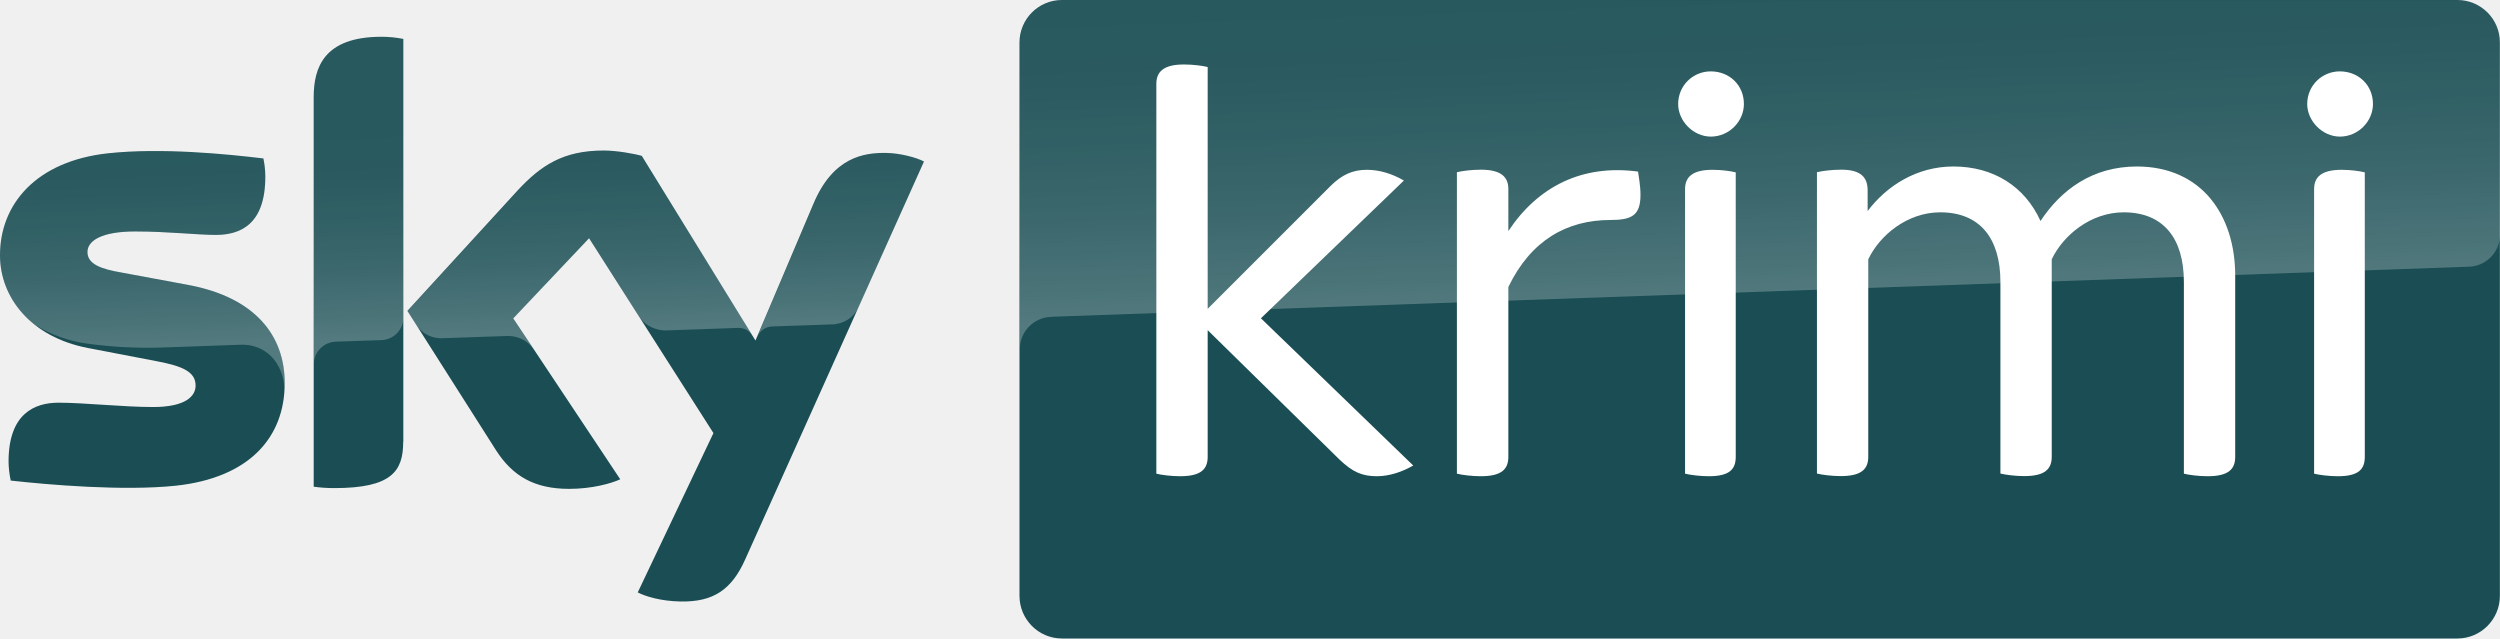
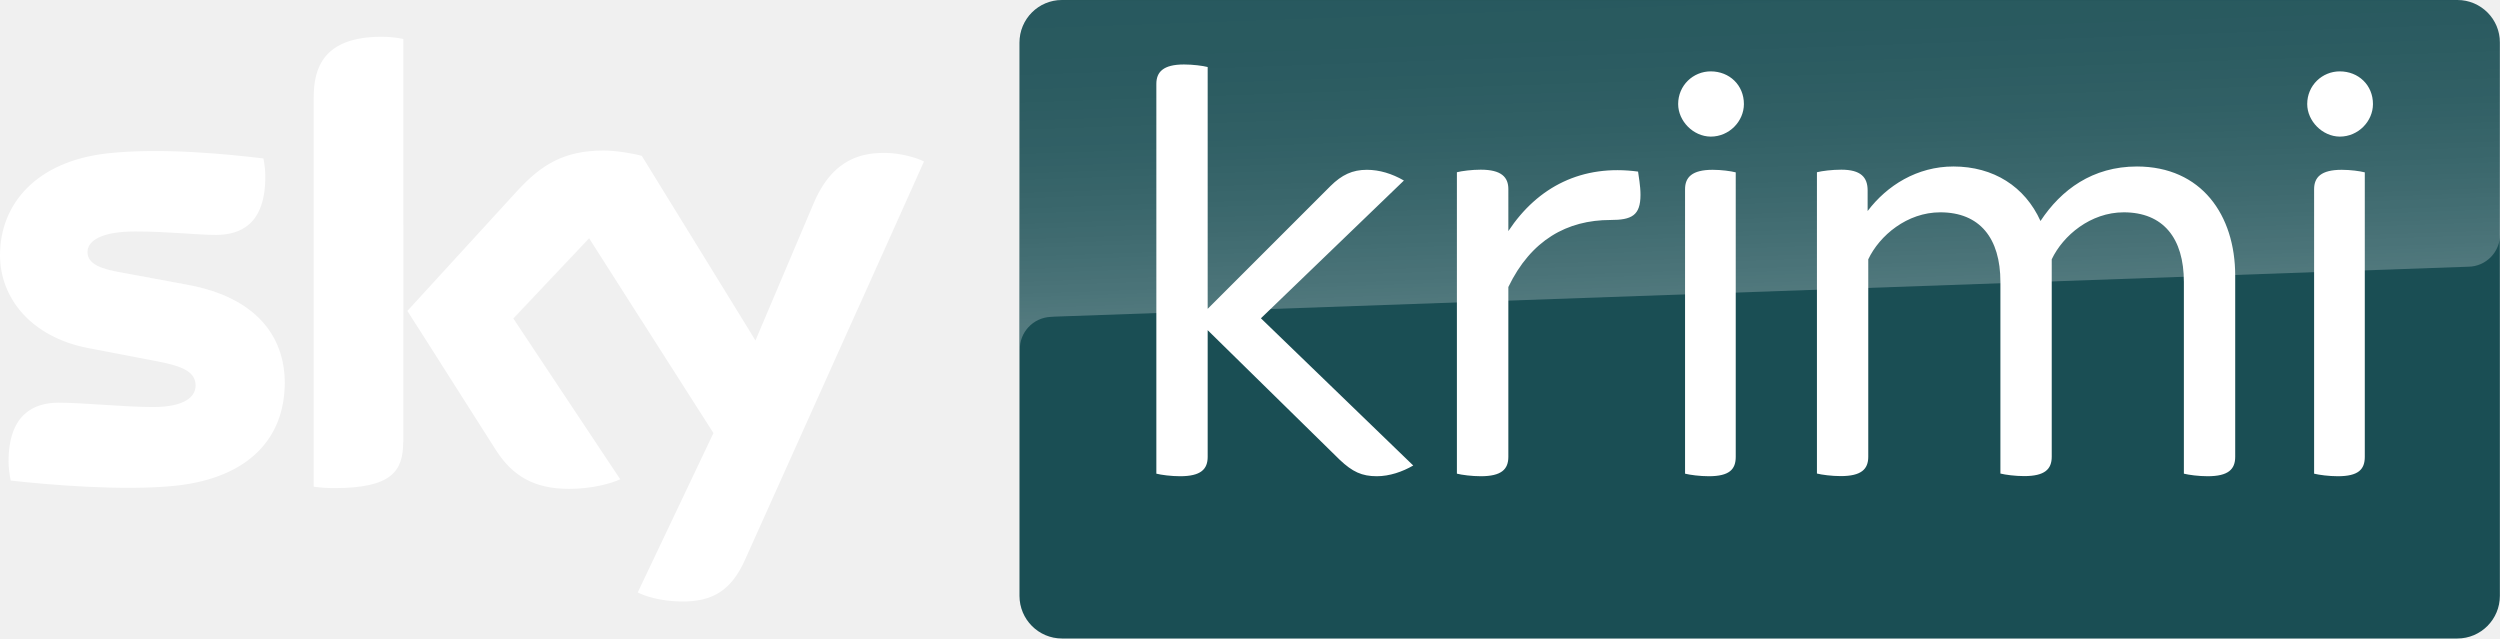
- <svg xmlns="http://www.w3.org/2000/svg" viewBox="0 0 1958.1 500">
-   <path d="M1924.7 0H831.8c-18.4 0-33.3 14.9-33.3 33.4v433.3c0 18.4 14.9 33.4 33.3 33.4h1092.9c18.4 0 33.3-15 33.3-33.4V33.4c.1-18.5-14.9-33.4-33.3-33.4M499.5 464c5.9 3.1 18 6.8 33.2 7.1 26.2.6 40.4-9.4 50.9-32.8l140.1-311.8c-5.8-3.1-18.6-6.5-29-6.7-18.1-.4-42.3 3.2-57.7 40.1l-45.3 106.8-89-144.6c-5.7-1.7-19.8-4.2-29.9-4.2-31.5 0-49 11.5-67.3 31.2l-86.4 94.4 69.5 109.3c12.9 20 29.8 30.1 57.2 30.1 18 0 33.1-4.3 40-7.5l-83.8-126 59.4-62.8 97.4 152.6L499.5 464M315.8 346.1c0 23-9.1 36.2-54 36.2-6 0-11.1-.4-16.1-1.1v-305c0-23.2 7.9-47.4 53.2-47.4 5.8 0 11.6.6 17 1.7v315.6M223 300c0 43-28.1 74.2-85.1 80.4-41.3 4.4-101-.8-129.5-4-1-4.6-1.7-10.4-1.7-14.9 0-37.4 20.2-46.1 39.2-46.1 19.8 0 50.9 3.4 74 3.4 25.6 0 33.3-8.6 33.3-16.8 0-10.8-10.2-15.2-30-19L69 272.6C24 264 0 232.9 0 199.9c0-40.1 28.4-73.6 84.3-79.8 42.3-4.6 93.7.6 122 4 1 4.8 1.5 9.4 1.5 14.4C207.8 176 188 184 169 184c-14.6 0-37.2-2.7-63.2-2.7-26.3 0-37.3 7.3-37.3 16.1 0 9.4 10.4 13.3 26.9 16.1l51.7 9.6c53 9.8 75.9 39.9 75.9 76.9" fill="#1a4e54" />
-   <path d="M1106.9 364.6c-8.4 4.9-18.6 8.4-28.5 8.4-11.8 0-19.1-3.5-29-12.8L945.9 258.6v99.2c0 9.8-5.4 15.2-21.6 15.2-6.9 0-14.7-1-18.6-2V65.7c0-9.3 5.4-15.2 21.6-15.2 6.9 0 14.8 1 18.6 2v189.4l96.2-96.2c8.9-8.8 17.2-12.7 28.5-12.7 9.8 0 19.7 3 29 8.4l-112 107.9 119.3 115.3zm178-212c0 16.2-6.9 19.7-23.5 19.7-33.9 0-62.3 15.7-80 52.5v133c0 9.8-5.4 15.2-21.6 15.2-6.9 0-14.8-1-18.7-2V134.9c3.9-1 11.8-2 18.7-2 16.2 0 21.6 5.9 21.6 15.2V181c23.1-34.9 57.9-52.5 101.6-46.6.4 3.5 1.9 10.9 1.9 18.2m29.5-71.1c0-14.7 11.8-25.6 25.5-25.6 14.7 0 26 10.8 26 25.6 0 13.3-11.3 25.5-26 25.5-13.8-.1-25.5-12.3-25.5-25.5m5.4 289.5V148.2c0-9.3 5.4-15.2 21.6-15.2 6.9 0 14.2 1 18.1 2v222.8c0 9.8-4.9 15.2-21.1 15.2-6.9 0-14.7-1-18.6-2m430.9-155.1v141.9c0 9.8-5.4 15.2-21.6 15.2-6.9 0-14.7-1-18.6-2V220.8c0-34.3-16.2-54.5-47.1-54.5-26 0-47.6 18.2-56.4 36.8v154.6c0 9.8-5.4 15.2-21.6 15.2-6.9 0-14.7-1-18.6-2V220.8c0-34.3-16.2-54.5-47.1-54.5-26 0-47.6 18.2-56.4 36.8v154.6c0 9.8-5.4 15.2-21.6 15.2-6.9 0-14.7-1-18.6-2v-236c3.9-1 11.8-2 19.1-2 15.2 0 20.6 5.9 20.6 16.2v16.2c15.2-20.1 38.8-34.9 67.2-34.9 31.4 0 56 15.7 68.2 42.7 16.2-24.5 40.7-42.7 75.6-42.7 50.4.1 76.9 37.9 76.9 85.5m56.4-134.4c0-14.7 11.8-25.6 25.5-25.6 14.7 0 26 10.8 26 25.6 0 13.3-11.3 25.5-26 25.5-13.7-.1-25.5-12.3-25.5-25.5m5.4 289.5V148.2c0-9.3 5.4-15.2 21.6-15.2 6.9 0 14.2 1 18.1 2v222.8c0 9.8-4.9 15.2-21.1 15.2-6.9 0-14.7-1-18.6-2" fill="#fff" />
-   <linearGradient id="A" gradientUnits="userSpaceOnUse" x1="1381.318" y1="236.558" x2="1372.621" y2="-12.496">
-     <stop offset="0" stop-color="#fff" />
-     <stop offset=".12" stop-color="#fff" stop-opacity=".835" />
-     <stop offset=".269" stop-color="#fff" stop-opacity=".658" />
-     <stop offset=".42" stop-color="#fff" stop-opacity=".511" />
-     <stop offset=".568" stop-color="#fff" stop-opacity=".397" />
-     <stop offset=".716" stop-color="#fff" stop-opacity=".315" />
-     <stop offset=".86" stop-color="#fff" stop-opacity=".266" />
-     <stop offset="1" stop-color="#fff" stop-opacity=".25" />
-   </linearGradient>
-   <path opacity=".25" fill="url(#A)" d="M822.8 248.2l3.2-.2 1107.2-39.1c13.9-.1 25-11.5 24.9-25.3V33.4c0-18.4-14.9-33.3-33.3-33.3H832.1c-18.4 0-33.3 14.9-33.3 33.3V274c-.4-13.6 10.3-25.1 24-25.8z" />
-   <linearGradient id="B" gradientUnits="userSpaceOnUse" x1="365.45" y1="263.249" x2="359.6" y2="95.752">
-     <stop offset="0" stop-color="#fff" />
-     <stop offset=".12" stop-color="#fff" stop-opacity=".835" />
-     <stop offset=".269" stop-color="#fff" stop-opacity=".658" />
-     <stop offset=".42" stop-color="#fff" stop-opacity=".511" />
-     <stop offset=".568" stop-color="#fff" stop-opacity=".397" />
-     <stop offset=".716" stop-color="#fff" stop-opacity=".315" />
-     <stop offset=".86" stop-color="#fff" stop-opacity=".266" />
-     <stop offset="1" stop-color="#fff" stop-opacity=".25" />
-   </linearGradient>
-   <path opacity=".25" fill="url(#B)" d="M723.9 126.5l-51.3 114.2c-4 8.2-12.3 13.4-21.4 13.4l-46.8 1.6c-5.1.3-9.6 3.7-11.4 8.5v-.1l44.2-104.2c15.4-36.8 39.6-40.5 57.6-40.1 10.1.3 19.9 2.6 29.1 6.7zM589.5 263l-86.6-140.8c-9.8-2.6-19.9-4-30-4.2-31.5 0-49 11.5-67.2 31.3l-86.5 94.4 6.9 10.9c4.5 6.8 12.3 10.7 20.5 10.3l49.3-1.7a24.67 24.67 0 0 1 21.8 9.8h0l-15.5-23.3 59.4-62.9 39.9 62.5c4.9 6.2 12.5 9.7 20.4 9.5l56.7-2c4.4 0 8.6 2.4 10.9 6.2h0zM299 28.9c-45.3 0-53.2 24.2-53.2 47.4v209c0-9.6 7.7-17.4 17.3-17.7l35.1-1.2c9.8 0 17.8-8 17.8-17.8h0v-218c-5.7-1.2-11.3-1.8-17-1.7zM147.2 223.1l-51.7-9.6c-16.5-2.9-26.9-6.7-26.9-16.1 0-8.8 11-16.1 37.3-16.1 25.9 0 48.6 2.7 63.2 2.7 19 0 38.8-8.1 38.8-45.5 0-4.8-.5-9.7-1.5-14.4-28.2-3.5-79.7-8.6-122-4-56 6.2-84.4 39.8-84.4 79.8.1 21.4 10.2 41.6 27.3 54.5 12.6 7.8 26.8 12.9 41.5 14.8 19.2 2.6 38.5 3.6 57.8 3l61.7-2.2c23.1-.8 35.7 18.9 34.4 38.7 0-.3 0-.5.1-.8v-.2c.2-2.6.3-5.2.3-7.8 0-36.8-22.9-67-75.9-76.8z" />
+ <svg xmlns="http://www.w3.org/2000/svg" width="800" height="204.32">
+   <g transform="scale(.4085592)">
+     <path fill="#1a4e54" d="M1924.7 0H831.8c-18.4 0-33.3 14.9-33.3 33.4v433.3c0 18.4 14.9 33.4 33.3 33.4h1092.9c18.4 0 33.3-15 33.3-33.4V33.4c.1-18.5-14.9-33.4-33.3-33.4" />
+     <path d="M499.5 464c5.9 3.1 18 6.8 33.2 7.1 26.2.6 40.4-9.4 50.9-32.8l140.1-311.8c-5.8-3.1-18.6-6.5-29-6.7-18.1-.4-42.3 3.2-57.7 40.1l-45.3 106.8-89-144.6c-5.7-1.7-19.8-4.2-29.9-4.2-31.5 0-49 11.5-67.3 31.2l-86.4 94.4 69.5 109.3c12.9 20 29.8 30.1 57.2 30.1 18 0 33.1-4.3 40-7.5l-83.8-126 59.4-62.8 97.4 152.6L499.5 464M315.8 346.1c0 23-9.1 36.2-54 36.2-6 0-11.1-.4-16.1-1.1v-305c0-23.2 7.9-47.4 53.2-47.4 5.8 0 11.6.6 17 1.7v315.6M223 300c0 43-28.1 74.2-85.1 80.4-41.3 4.4-101-.8-129.5-4-1-4.6-1.7-10.4-1.7-14.9 0-37.4 20.2-46.1 39.2-46.1 19.8 0 50.9 3.4 74 3.4 25.6 0 33.3-8.6 33.3-16.8 0-10.8-10.2-15.2-30-19L69 272.6C24 264 0 232.9 0 199.9c0-40.1 28.4-73.6 84.3-79.8 42.3-4.6 93.7.6 122 4 1 4.8 1.5 9.4 1.5 14.4C207.8 176 188 184 169 184c-14.6 0-37.2-2.7-63.2-2.7-26.3 0-37.3 7.3-37.3 16.1 0 9.4 10.4 13.3 26.9 16.1l51.7 9.6c53 9.8 75.9 39.9 75.9 76.9m883.9 64.6c-8.4 4.9-18.6 8.4-28.5 8.4-11.8 0-19.1-3.5-29-12.8L945.9 258.6v99.2c0 9.8-5.4 15.2-21.6 15.2-6.9 0-14.7-1-18.6-2V65.7c0-9.3 5.4-15.2 21.6-15.2 6.9 0 14.8 1 18.6 2v189.4l96.2-96.2c8.9-8.8 17.2-12.7 28.5-12.7 9.8 0 19.7 3 29 8.4l-112 107.9zm178-212c0 16.2-6.9 19.7-23.5 19.7-33.9 0-62.3 15.7-80 52.5v133c0 9.8-5.4 15.2-21.6 15.2-6.9 0-14.8-1-18.7-2V134.9c3.9-1 11.8-2 18.7-2 16.2 0 21.6 5.9 21.6 15.2V181c23.1-34.9 57.9-52.5 101.6-46.6.4 3.5 1.9 10.9 1.9 18.2m29.5-71.1c0-14.7 11.8-25.6 25.5-25.6 14.7 0 26 10.8 26 25.6 0 13.3-11.3 25.5-26 25.5-13.8-.1-25.5-12.3-25.5-25.5m5.4 289.5V148.2c0-9.3 5.4-15.2 21.6-15.2 6.9 0 14.2 1 18.1 2v222.8c0 9.8-4.9 15.2-21.1 15.2-6.9 0-14.7-1-18.6-2m430.9-155.1v141.9c0 9.8-5.4 15.2-21.6 15.2-6.9 0-14.7-1-18.6-2V220.8c0-34.3-16.2-54.5-47.1-54.5-26 0-47.6 18.2-56.4 36.8v154.6c0 9.8-5.4 15.2-21.6 15.2-6.9 0-14.7-1-18.6-2V220.8c0-34.3-16.2-54.5-47.1-54.5-26 0-47.6 18.2-56.4 36.8v154.6c0 9.8-5.4 15.2-21.6 15.2-6.9 0-14.7-1-18.6-2v-236c3.9-1 11.8-2 19.1-2 15.2 0 20.6 5.9 20.6 16.2v16.2c15.2-20.1 38.8-34.9 67.2-34.9 31.4 0 56 15.7 68.2 42.7 16.2-24.5 40.7-42.7 75.6-42.7 50.4.1 76.9 37.9 76.9 85.5m56.4-134.4c0-14.7 11.8-25.6 25.5-25.6 14.7 0 26 10.8 26 25.6 0 13.3-11.3 25.5-26 25.5-13.7-.1-25.5-12.3-25.5-25.5m5.4 289.5V148.2c0-9.3 5.4-15.2 21.6-15.2 6.9 0 14.2 1 18.1 2v222.8c0 9.8-4.9 15.2-21.1 15.2-6.9 0-14.7-1-18.6-2" fill="#fff" />
+     <linearGradient id="A" gradientUnits="userSpaceOnUse" x1="1381.318" y1="236.558" x2="1372.621" y2="-12.496">
+       <stop offset="0" stop-color="#fff" />
+       <stop offset=".12" stop-color="#fff" stop-opacity=".835" />
+       <stop offset=".269" stop-color="#fff" stop-opacity=".658" />
+       <stop offset=".42" stop-color="#fff" stop-opacity=".511" />
+       <stop offset=".568" stop-color="#fff" stop-opacity=".397" />
+       <stop offset=".716" stop-color="#fff" stop-opacity=".315" />
+       <stop offset=".86" stop-color="#fff" stop-opacity=".266" />
+       <stop offset="1" stop-color="#fff" stop-opacity=".25" />
+     </linearGradient>
+     <path opacity=".25" fill="url(#A)" d="M822.8 248.2l3.2-.2 1107.2-39.1c13.9-.1 25-11.5 24.9-25.3V33.4c0-18.4-14.9-33.3-33.3-33.3H832.1c-18.4 0-33.3 14.9-33.3 33.3V274c-.4-13.6 10.3-25.1 24-25.8z" />
+     <linearGradient id="B" gradientUnits="userSpaceOnUse" x1="365.449" y1="263.249" x2="359.6" y2="95.752">
+       <stop offset="0" stop-color="#fff" />
+       <stop offset=".12" stop-color="#fff" stop-opacity=".835" />
+       <stop offset=".269" stop-color="#fff" stop-opacity=".658" />
+       <stop offset=".42" stop-color="#fff" stop-opacity=".511" />
+       <stop offset=".568" stop-color="#fff" stop-opacity=".397" />
+       <stop offset=".716" stop-color="#fff" stop-opacity=".315" />
+       <stop offset=".86" stop-color="#fff" stop-opacity=".266" />
+       <stop offset="1" stop-color="#fff" stop-opacity=".25" />
+     </linearGradient>
+     <path opacity=".25" fill="url(#B)" d="M723.9 126.5l-51.3 114.2c-4 8.2-12.3 13.4-21.4 13.4l-46.8 1.6c-5.1.3-9.6 3.7-11.4 8.5v-.1l44.2-104.2c15.4-36.8 39.6-40.5 57.6-40.1 10.1.3 19.9 2.6 29.1 6.7zM589.5 263l-86.6-140.8c-9.8-2.6-19.9-4-30-4.2-31.5 0-49 11.5-67.2 31.3l-86.5 94.4 6.9 10.9c4.5 6.8 12.3 10.7 20.5 10.3l49.3-1.7a24.67 24.67 0 0 1 21.8 9.8h0l-15.5-23.3 59.4-62.9 39.9 62.5h0c4.9 6.2 12.5 9.7 20.4 9.5l56.7-2c4.4 0 8.6 2.4 10.9 6.2zM299 28.9c-45.3 0-53.2 24.2-53.2 47.4v209c0-9.6 7.7-17.4 17.3-17.7l35.1-1.2c9.8 0 17.8-8 17.8-17.8h0v-218c-5.7-1.2-11.3-1.8-17-1.7zM147.2 223.1l-51.7-9.6c-16.5-2.9-26.9-6.7-26.9-16.1 0-8.8 11-16.1 37.3-16.1 25.9 0 48.6 2.7 63.2 2.7 19 0 38.8-8.1 38.8-45.5 0-4.8-.5-9.7-1.5-14.4-28.2-3.5-79.7-8.6-122-4-56 6.2-84.4 39.8-84.4 79.8.1 21.4 10.2 41.6 27.3 54.5 12.6 7.8 26.8 12.9 41.5 14.8 19.2 2.6 38.5 3.6 57.8 3l61.7-2.2c23.1-.8 35.7 18.9 34.4 38.7 0-.3 0-.5.1-.8v-.2c.2-2.6.3-5.2.3-7.8 0-36.8-22.9-67-75.9-76.8z" />
+   </g>
</svg>
